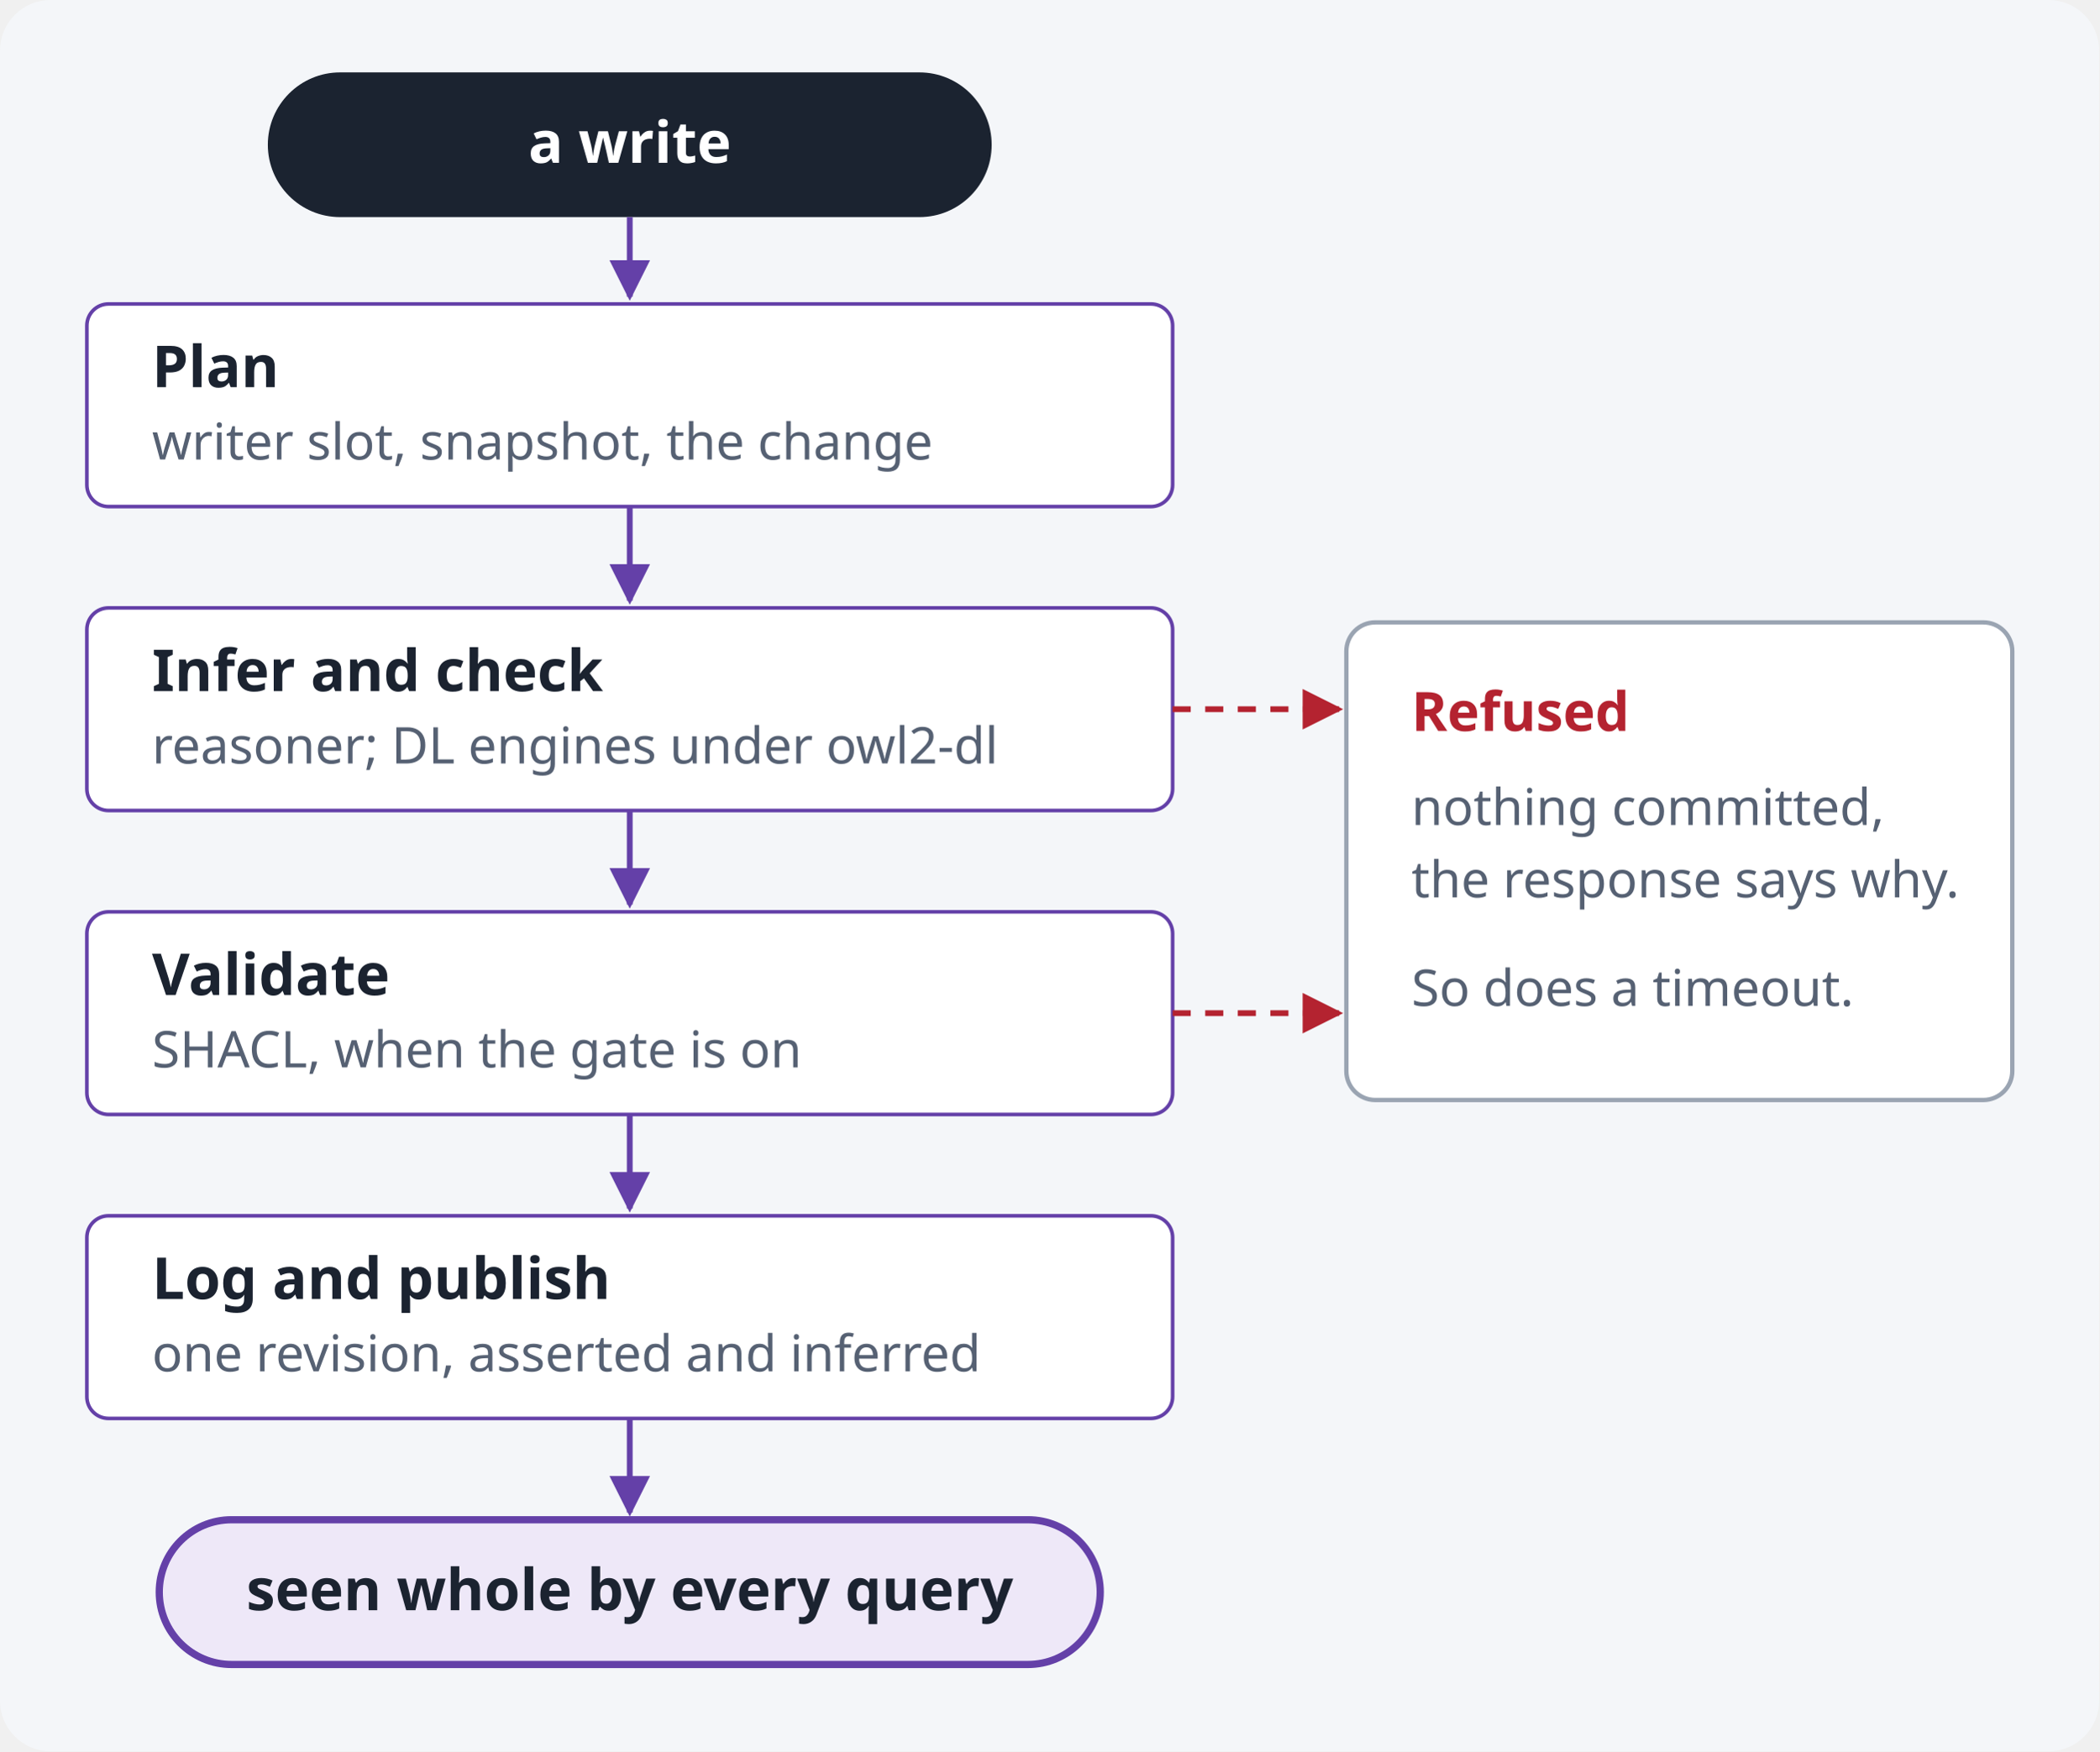
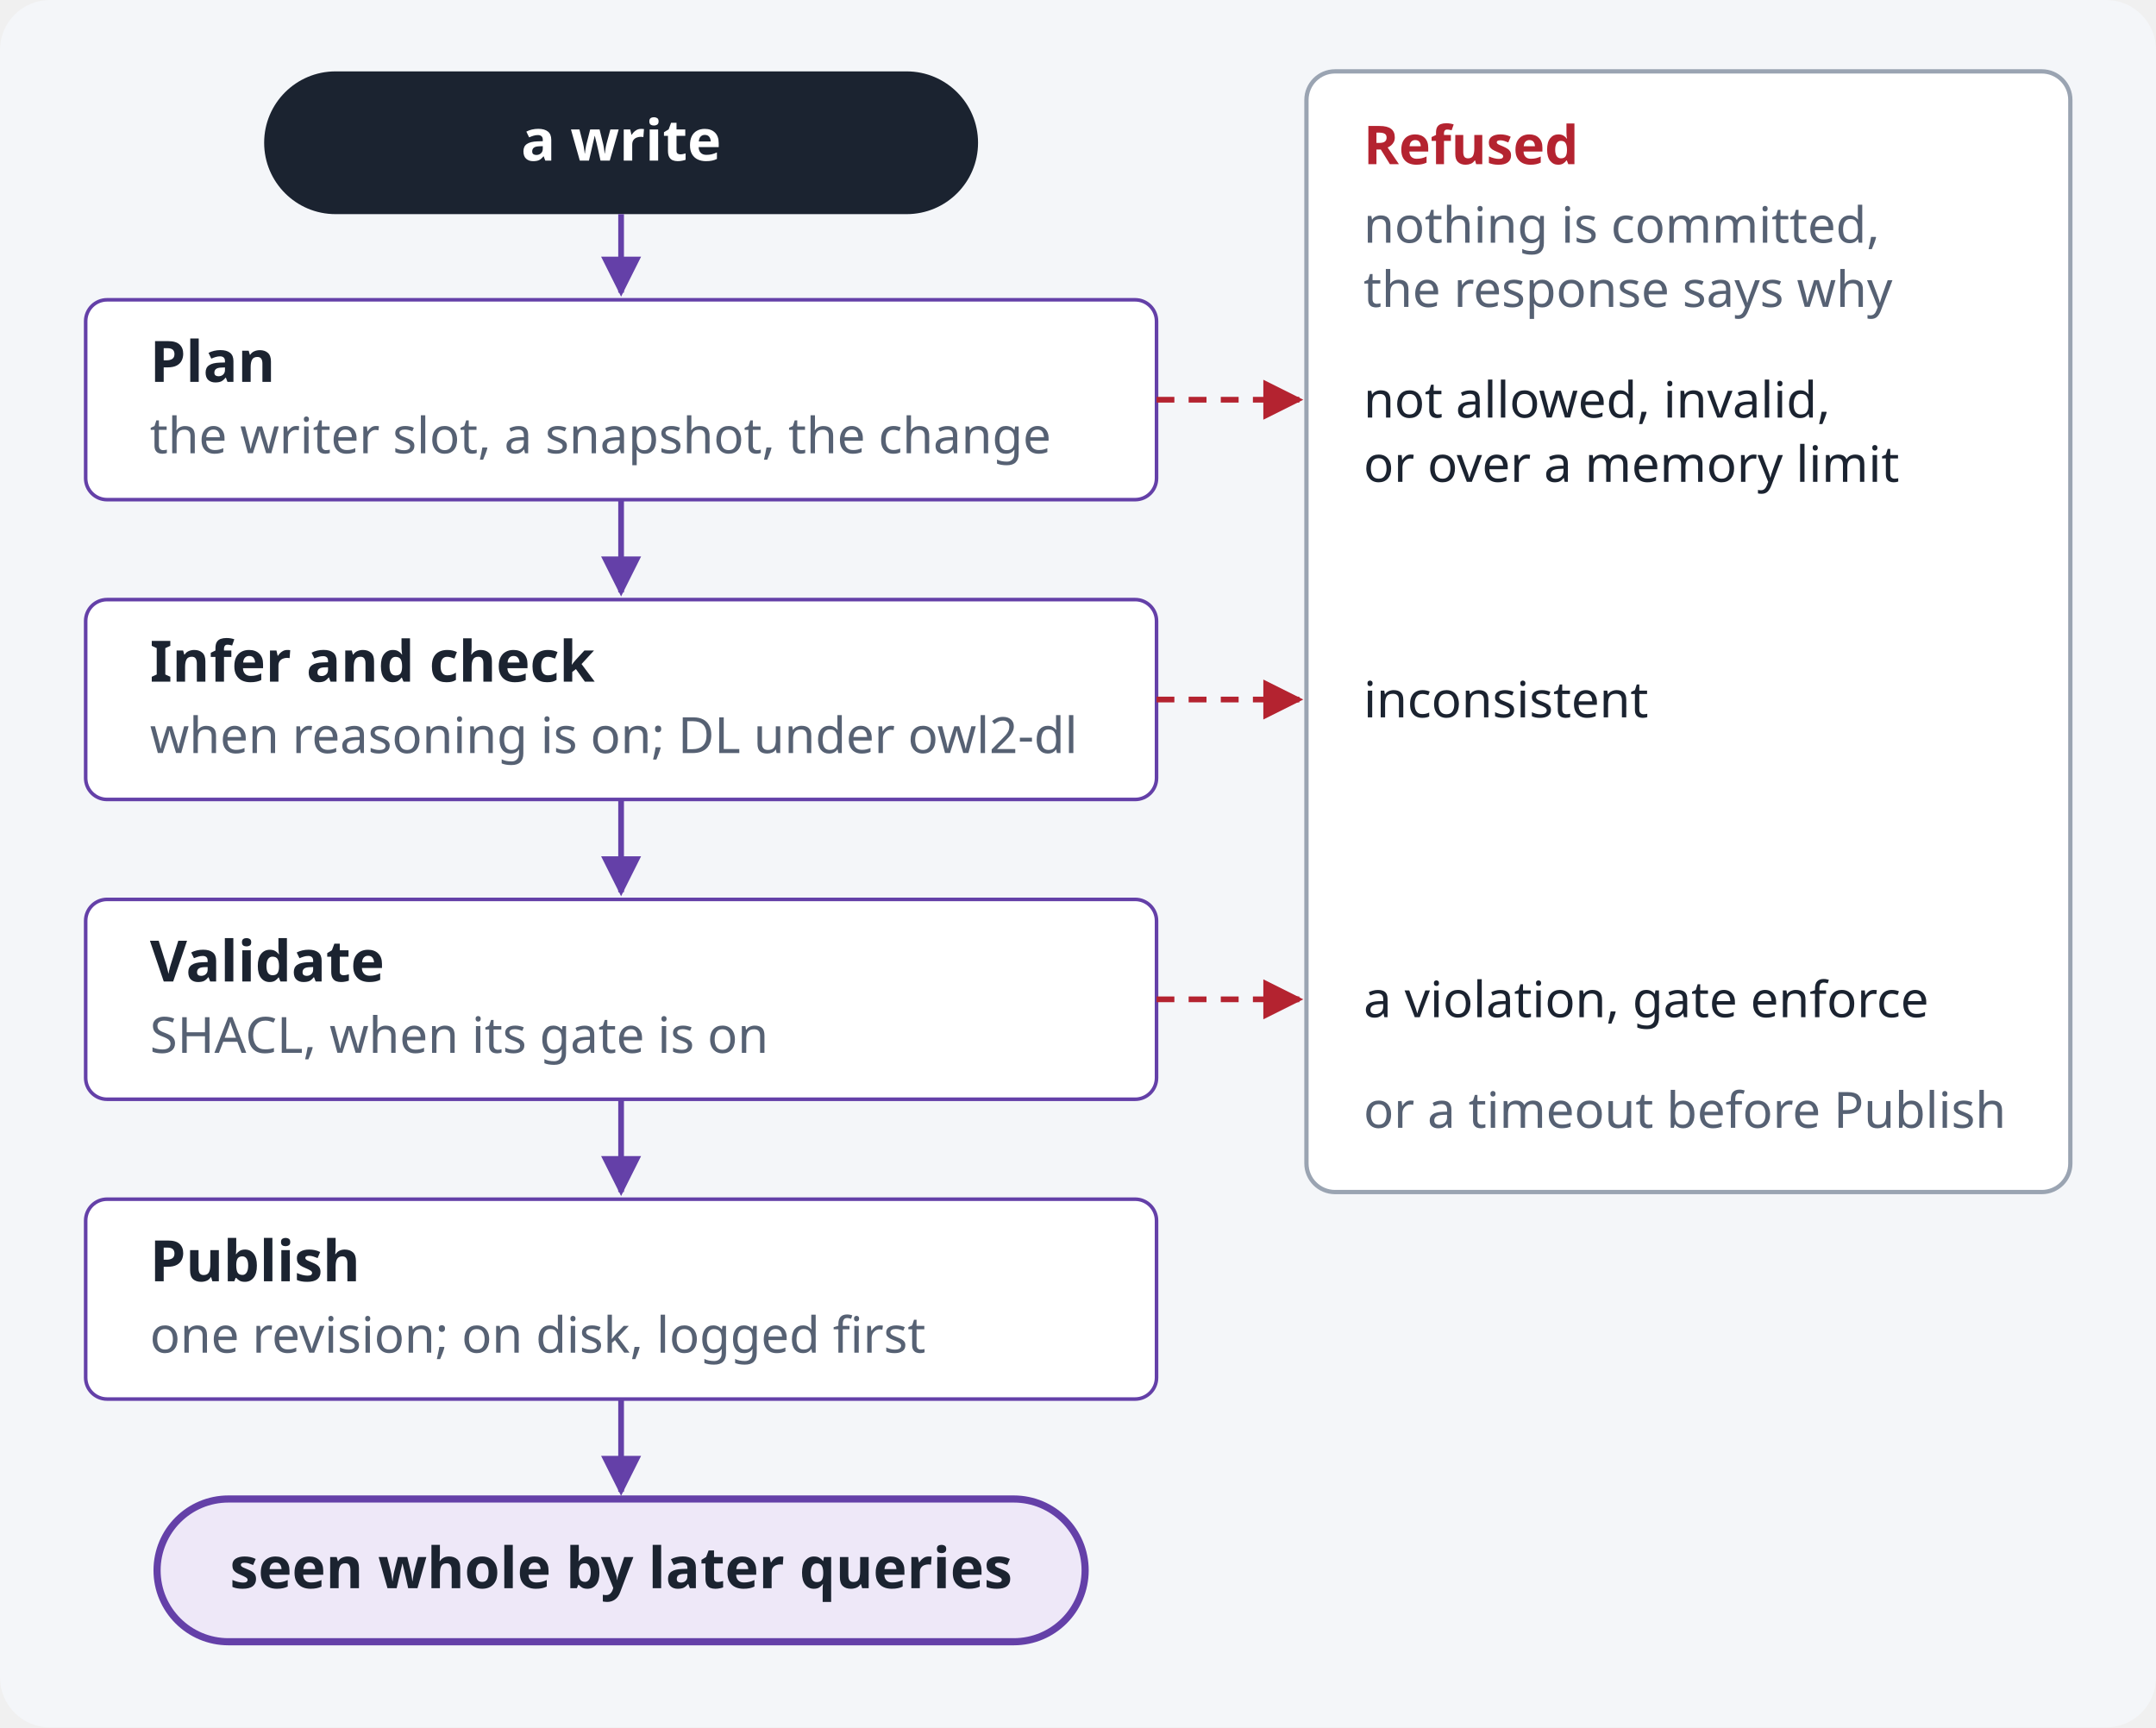
- <svg xmlns="http://www.w3.org/2000/svg" viewBox="0 0 580 484" width="580" height="484" role="img" aria-labelledby="title desc">
+ <svg xmlns="http://www.w3.org/2000/svg" viewBox="0 0 604 484" width="604" height="484" role="img" aria-labelledby="title desc">
  <style>
  text { font-family: -apple-system, BlinkMacSystemFont, "Segoe UI", "Noto Sans", Helvetica, Arial, sans-serif; fill: #1B2330; }
  .panel { fill: #F4F6F9; }
  .t { font-size: 18px; font-weight: 600; }
  .n { font-size: 16px; font-weight: 600; }
  .d { font-size: 14px; fill: #566173; }
  .lbl { font-size: 14px; fill: #566173; }
+   .r { font-size: 14px; }
  .lvl { font-size: 22px; font-weight: 600; fill: #566173; }
  .band { fill: #E3E7ED; }
  .boundary { fill: none; stroke: #9AA4B2; stroke-width: 1.2; stroke-dasharray: 6 5; }
  .box { fill: #FFFFFF; stroke: #9AA4B2; stroke-width: 1.2; }
  .chip { fill: #FFFFFF; stroke: #9AA4B2; stroke-width: 1; }
  .client { fill: #1B2330; }
  .client-t { fill: #FFFFFF; font-size: 16px; font-weight: 600; }
  .commit { fill: #EEE8F8; stroke: #6440A8; stroke-width: 2; }
  .commit-chip { fill: #FFFFFF; stroke: #6440A8; stroke-width: 1; }
  .query { fill: #E3F2F0; stroke: #0B766F; stroke-width: 2; }
  .query-chip { fill: #FFFFFF; stroke: #0B766F; stroke-width: 1; }
  .asserted { fill: #E3E7ED; stroke: #9AA4B2; stroke-width: 1; }
  .inferred { fill: #EEE8F8; stroke: #6440A8; stroke-width: 1; }
  .w-tell { fill: #6440A8; font-weight: 600; font-size: 15px; }
  .w-ask { fill: #0B766F; font-weight: 600; font-size: 15px; }
  .w-refuse { fill: #B42330; font-weight: 600; font-size: 15px; }
  .a { fill: none; stroke-width: 1.6; }
  .a-ink { stroke: #566173; }
  .a-tell { stroke: #6440A8; }
  .a-ask { stroke: #0B766F; }
  .a-refuse { stroke: #B42330; stroke-dasharray: 5 4; }
  .m-ink { fill: #566173; }
  .m-tell { fill: #6440A8; }
  .m-ask { fill: #0B766F; }
  .m-refuse { fill: #B42330; }
</style>
  <defs>
    <marker id="h-ink" viewBox="0 0 10 10" refX="9" refY="5" markerWidth="7" markerHeight="7" orient="auto-start-reverse">
      <path class="m-ink" d="M0 0 L10 5 L0 10 z" />
    </marker>
    <marker id="h-tell" viewBox="0 0 10 10" refX="9" refY="5" markerWidth="7" markerHeight="7" orient="auto-start-reverse">
      <path class="m-tell" d="M0 0 L10 5 L0 10 z" />
    </marker>
    <marker id="h-ask" viewBox="0 0 10 10" refX="9" refY="5" markerWidth="7" markerHeight="7" orient="auto-start-reverse">
      <path class="m-ask" d="M0 0 L10 5 L0 10 z" />
    </marker>
    <marker id="h-refuse" viewBox="0 0 10 10" refX="9" refY="5" markerWidth="7" markerHeight="7" orient="auto-start-reverse">
      <path class="m-refuse" d="M0 0 L10 5 L0 10 z" />
    </marker>
  </defs>
-   <rect class="panel" x="0" y="0" width="580" height="484" rx="14" />
+   <rect class="panel" x="0" y="0" width="604" height="484" rx="14" />
  <rect class="client" x="74" y="20" width="200" height="40" rx="20" />
  <text x="174" y="45" class="client-t" text-anchor="middle">a write</text>
+   <rect class="box" x="366" y="20" width="214" height="314" rx="8" />
+   <text x="382" y="46" class="w-refuse">Refused</text>
+   <text x="382" y="68" class="d">nothing is committed,</text>
+   <text x="382" y="86" class="d">the response says why</text>
+   <text x="382" y="316" class="lbl">or a timeout before Publish</text>
  <path class="a a-tell" d="M174 60 V82" marker-end="url(#h-tell)" />
  <rect class="commit-chip" x="24" y="84" width="300" height="56" rx="6" />
  <text x="42" y="107" class="n">Plan</text>
-   <text x="42" y="127" class="d">writer slot, snapshot, the change</text>
+   <text x="42" y="127" class="d">the writer slot, a snapshot, the change</text>
  <path class="a a-tell" d="M174 140 V166" marker-end="url(#h-tell)" />
+   <path class="a a-refuse" d="M324 112 H364" marker-end="url(#h-refuse)" />
+   <text x="382" y="117" class="r">not allowed, invalid,</text>
+   <text x="382" y="135" class="r">or over a memory limit</text>
  <rect class="commit-chip" x="24" y="168" width="300" height="56" rx="6" />
  <text x="42" y="191" class="n">Infer and check</text>
-   <text x="42" y="211" class="d">reasoner; DL engines under owl2-dl</text>
+   <text x="42" y="211" class="d">when reasoning is on; DL under owl2-dl</text>
  <path class="a a-tell" d="M174 224 V250" marker-end="url(#h-tell)" />
+   <path class="a a-refuse" d="M324 196 H364" marker-end="url(#h-refuse)" />
+   <text x="382" y="201" class="r">inconsistent</text>
  <rect class="commit-chip" x="24" y="252" width="300" height="56" rx="6" />
  <text x="42" y="275" class="n">Validate</text>
-   <text x="42" y="295" class="d">SHACL, when the gate is on</text>
+   <text x="42" y="295" class="d">SHACL, when its gate is on</text>
  <path class="a a-tell" d="M174 308 V334" marker-end="url(#h-tell)" />
+   <path class="a a-refuse" d="M324 280 H364" marker-end="url(#h-refuse)" />
+   <text x="382" y="285" class="r">a violation, gate enforce</text>
  <rect class="commit-chip" x="24" y="336" width="300" height="56" rx="6" />
-   <text x="42" y="359" class="n">Log and publish</text>
-   <text x="42" y="379" class="d">one revision, asserted and inferred</text>
+   <text x="42" y="359" class="n">Publish</text>
+   <text x="42" y="379" class="d">one revision; on disk, logged first</text>
  <path class="a a-tell" d="M174 392 V418" marker-end="url(#h-tell)" />
  <rect class="commit" x="44" y="420" width="260" height="40" rx="20" />
-   <text x="174" y="445" class="n" text-anchor="middle">seen whole by every query</text>
-   <path class="a a-refuse" d="M324 196 H370" marker-end="url(#h-refuse)" />
-   <path class="a a-refuse" d="M324 280 H370" marker-end="url(#h-refuse)" />
-   <rect class="box" x="372" y="172" width="184" height="132" rx="8" />
-   <text x="390" y="202" class="w-refuse">Refused</text>
-   <text x="390" y="228" class="d">nothing committed,</text>
-   <text x="390" y="248" class="d">the response says why.</text>
-   <text x="390" y="278" class="d">So does a timeout.</text>
+   <text x="174" y="445" class="n" text-anchor="middle">seen whole by later queries</text>
</svg>
